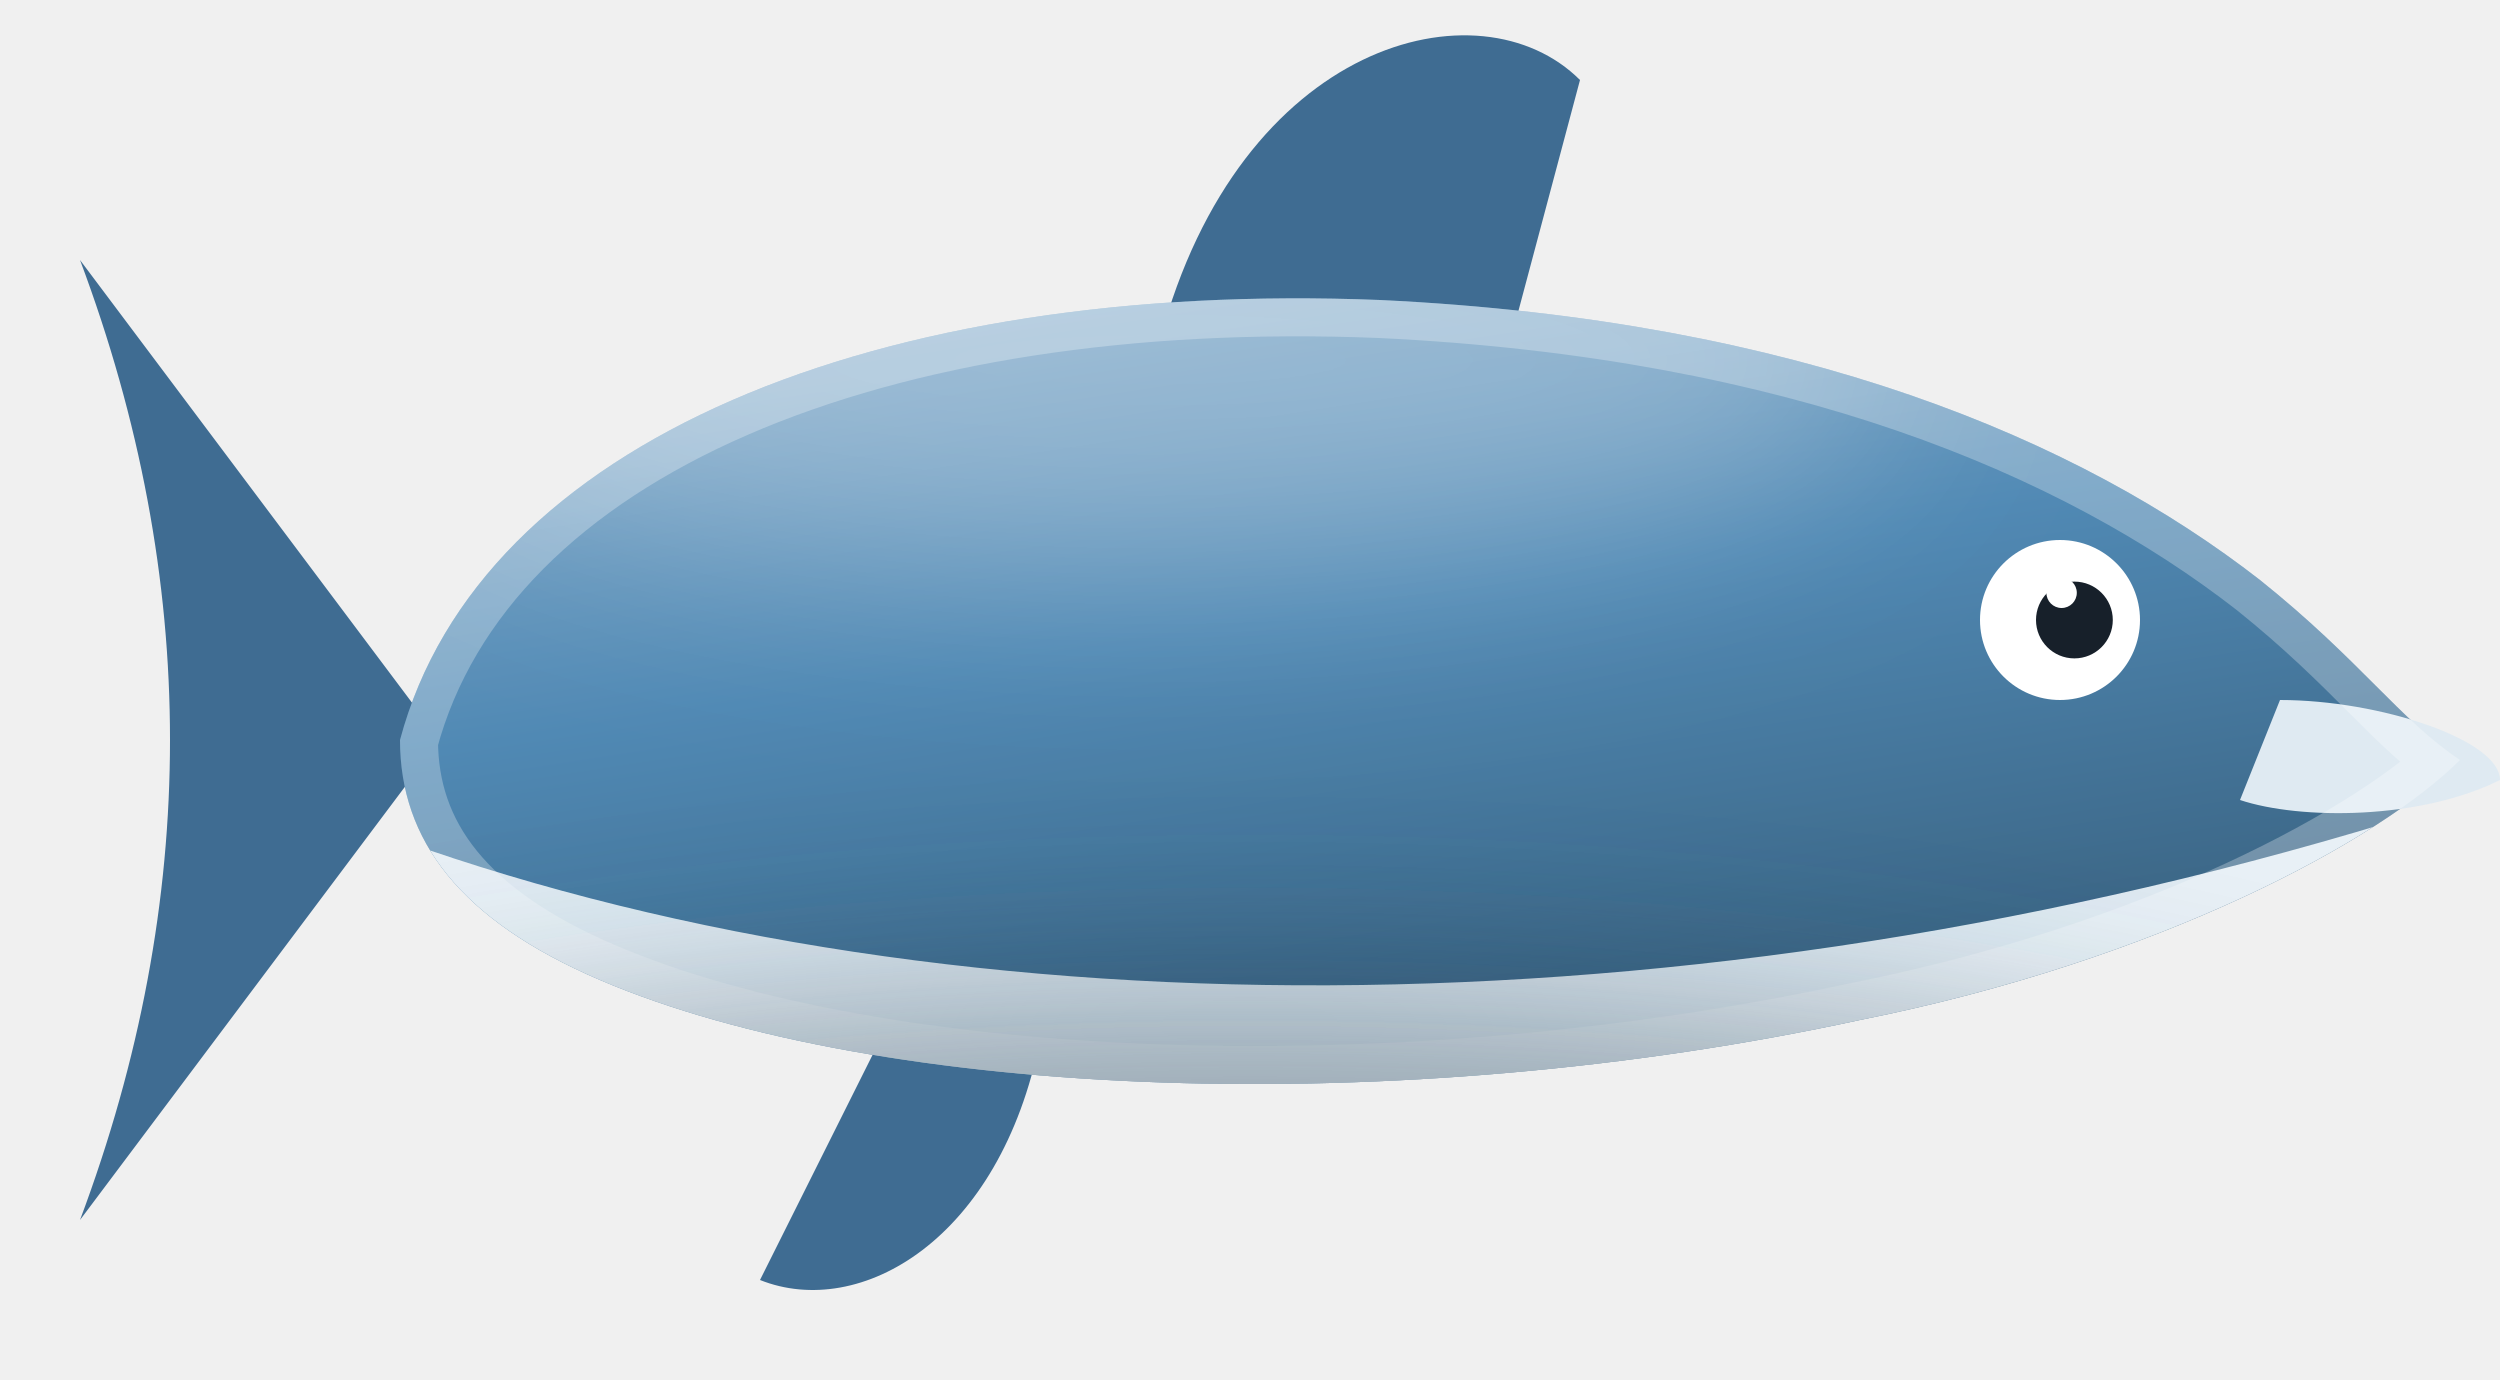
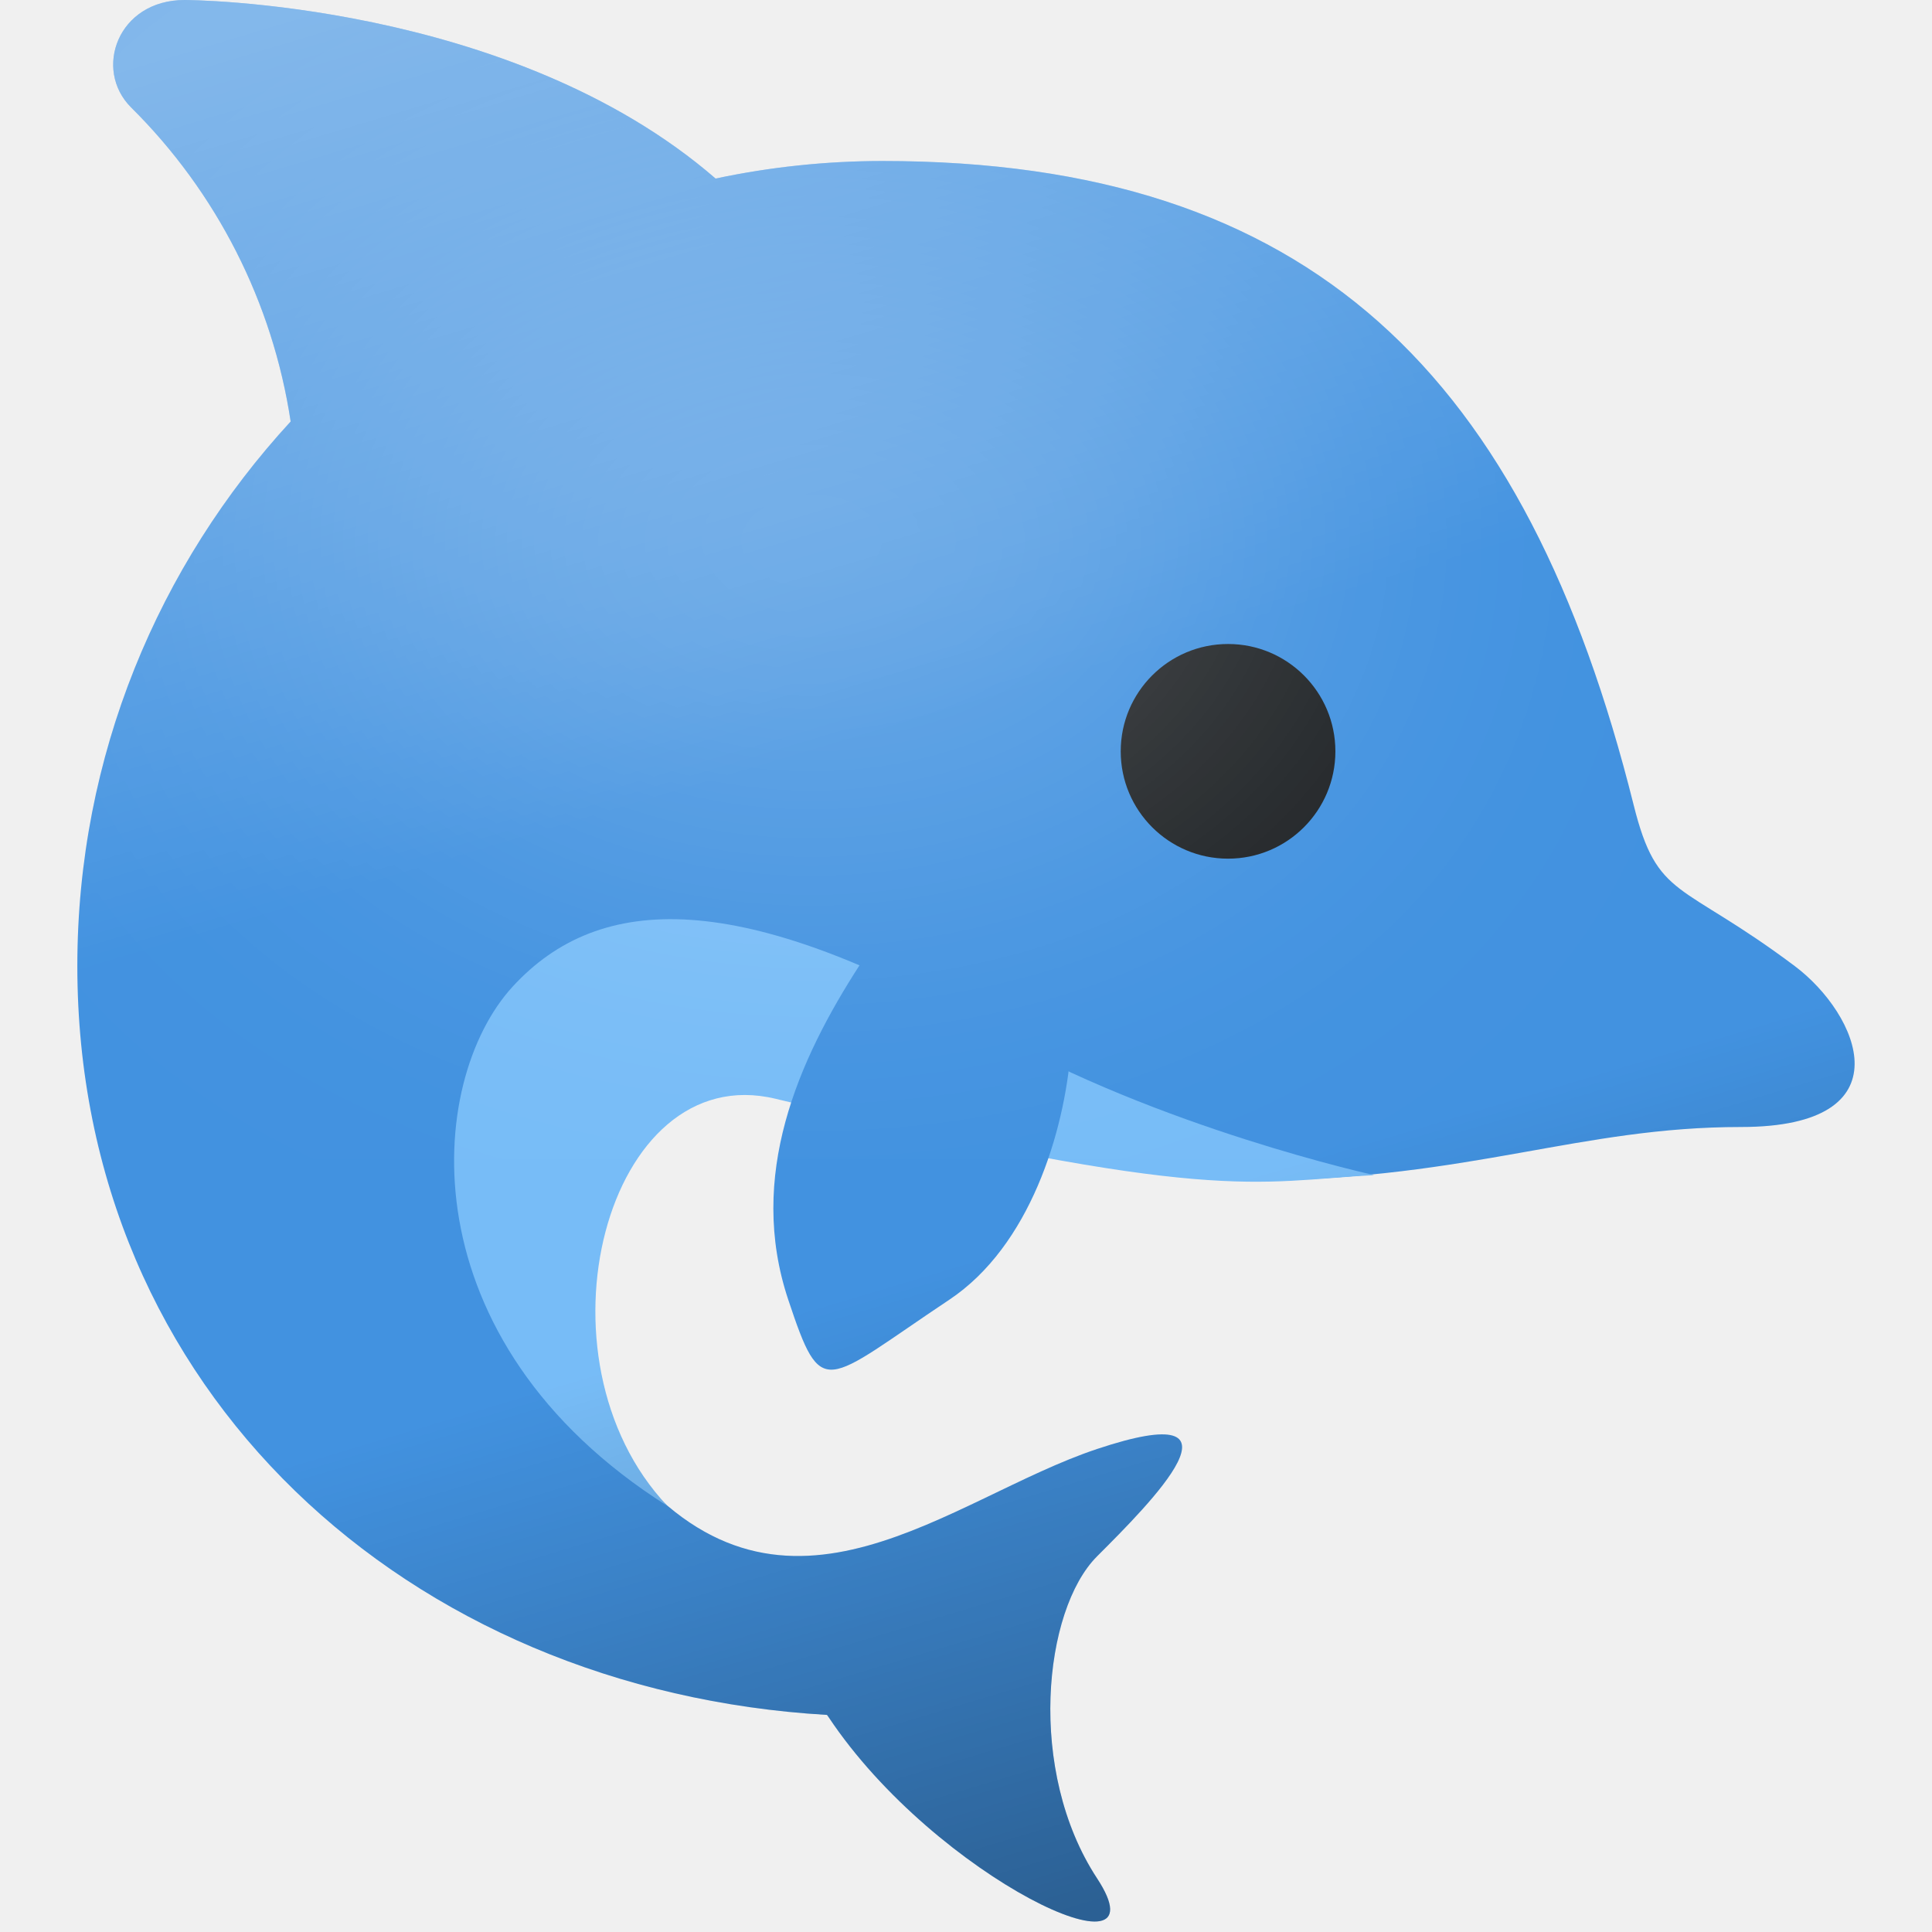
- <svg xmlns="http://www.w3.org/2000/svg" viewBox="0 0 250 138" width="750" height="414">
+ <svg xmlns="http://www.w3.org/2000/svg" viewBox="0 0 36 36" width="432" height="432">
  <defs>
-     <clipPath id="c">
-       <path d="M40,74 C48,44 88,28 138,30 C180,32 208,44 226,58 C236,66 240,72 246,76 C238,84 216,96 186,102 C140,112 88,110 60,98 C46,92 40,84 40,74 Z" />
-     </clipPath>
-     <linearGradient id="vol" x1="0.15" y1="0" x2="0.55" y2="1">
-       <stop offset="0" stop-color="#85accb" />
-       <stop offset="0.45" stop-color="#5089b4" />
-       <stop offset="1" stop-color="#38607e" />
+     <g id="sa-art" transform="translate(36,0) scale(-1,1)">
+       <path fill="#4292E0" d="M30.584 7.854A10.437 10.437 0 0 1 33.559 2c.704-.704.25-2-1-2 0 0-6.061.007-9.893 3.327A15.003 15.003 0 0 0 19.559 3c-8 0-12 4-14 12-.444 1.778-.865 1.399-3 3-1.195.896-2.117 3 1 3 3 0 5 .954 9 1 3.629.042 9.504-3.229 11.087-1.292 2.211 2.706 1.396 5.438.597 6.666-2.904 3.396-5.939.541-8.685-.374-3-1-1 1 0 2s1.312 4 0 6 3 0 5-3c.011-.017.022-.028.032-.045C28.392 31.5 34.559 25.936 34.559 18c0-3.918-1.515-7.474-3.975-10.146z" />
+       <circle cx="13.117" cy="14" r="2" fill="#1F2326" />
+       <path fill="#77BCF7" d="M10.396 21.896s4-.876 7.167-2.688c4.625-2.646 7.26-2.594 8.885-.823s1.99 6.594-2.885 9.677c2.604-2.75 1.146-8.349-2.014-7.588-8.153 1.964-8.903 1.547-11.153 1.422z" />
+       <path fill="#4292E0" d="m19.383 17.744-2.922 1.285a.54.54 0 0 0-.412.561c.122 1.504.756 3.625 2.263 4.629 2.354 1.569 2.367 1.897 3 0 .768-2.303-.182-4.462-1.333-6.24a.553.553 0 0 0-.596-.235z" />
+     </g>
+     <filter id="sa-alpha">
+       <feColorMatrix type="matrix" values="0 0 0 0 1  0 0 0 0 1  0 0 0 0 1  0 0 0 1 0" />
+     </filter>
+     <filter id="sa-soft" x="-50%" y="-50%" width="200%" height="200%">
+       <feGaussianBlur stdDeviation="4.32" />
+     </filter>
+     <mask id="sa-mask">
+       <g filter="url(#sa-alpha)">
+         <use href="#sa-art" />
+       </g>
+     </mask>
+     <linearGradient id="sa-vol" x1="0.2" y1="0" x2="0.5" y2="1">
+       <stop offset="0" stop-color="#ffffff" stop-opacity="0.34" />
+       <stop offset="0.42" stop-color="#ffffff" stop-opacity="0" />
+       <stop offset="0.68" stop-color="#000000" stop-opacity="0" />
+       <stop offset="1" stop-color="#000000" stop-opacity="0.34" />
    </linearGradient>
-     <filter id="soft" x="-60%" y="-60%" width="220%" height="220%">
-       <feGaussianBlur stdDeviation="9.7" />
-     </filter>
  </defs>
-   <path d="M44,74 L8,26 Q26,74 8,122 Z" fill="#3f6c92" />
-   <path d="M116,34 C124,4 148,-2 158,8 L150,38 Z" fill="#3f6c92" />
-   <path d="M104,104 C100,124 86,132 76,128 L90,100 Z" fill="#3f6c92" />
-   <path d="M40,74 C48,44 88,28 138,30 C180,32 208,44 226,58 C236,66 240,72 246,76 C238,84 216,96 186,102 C140,112 88,110 60,98 C46,92 40,84 40,74 Z" fill="url(#vol)" />
-   <g clip-path="url(#c)">
-     <path d="M40,84 C96,104 172,104 246,80 L246,138 L40,138 Z" fill="#dfeaf2" />
-   </g>
-   <path d="M228,70 C238,70 250,74 250,78 C242,82 230,82 224,80 Z" fill="#dfeaf2" />
-   <circle cx="206" cy="62" r="8" fill="#fff" />
-   <circle cx="207.44" cy="62" r="3.84" fill="#17202a" />
-   <circle cx="206.16" cy="59.28" r="1.52" fill="#fff" />
-   <g clip-path="url(#c)">
-     <path d="M40,74 C48,44 88,28 138,30 C180,32 208,44 226,58 C236,66 240,72 246,76 C238,84 216,96 186,102 C140,112 88,110 60,98 C46,92 40,84 40,74 Z" fill="none" stroke="#ffffff" stroke-width="7.6" opacity=".28" />
-     <ellipse cx="115" cy="36" rx="75" ry="21" fill="#ffffff" opacity=".26" filter="url(#soft)" />
-     <ellipse cx="125" cy="146" rx="155" ry="47" fill="#243e51" opacity=".42" filter="url(#soft)" />
+   <use href="#sa-art" />
+   <g mask="url(#sa-mask)">
+     <rect x="0" y="0" width="36" height="36" fill="url(#sa-vol)" />
+     <ellipse cx="15.12" cy="10.08" rx="9.36" ry="5.76" fill="#ffffff" opacity="0.22" filter="url(#sa-soft)" />
  </g>
</svg>
